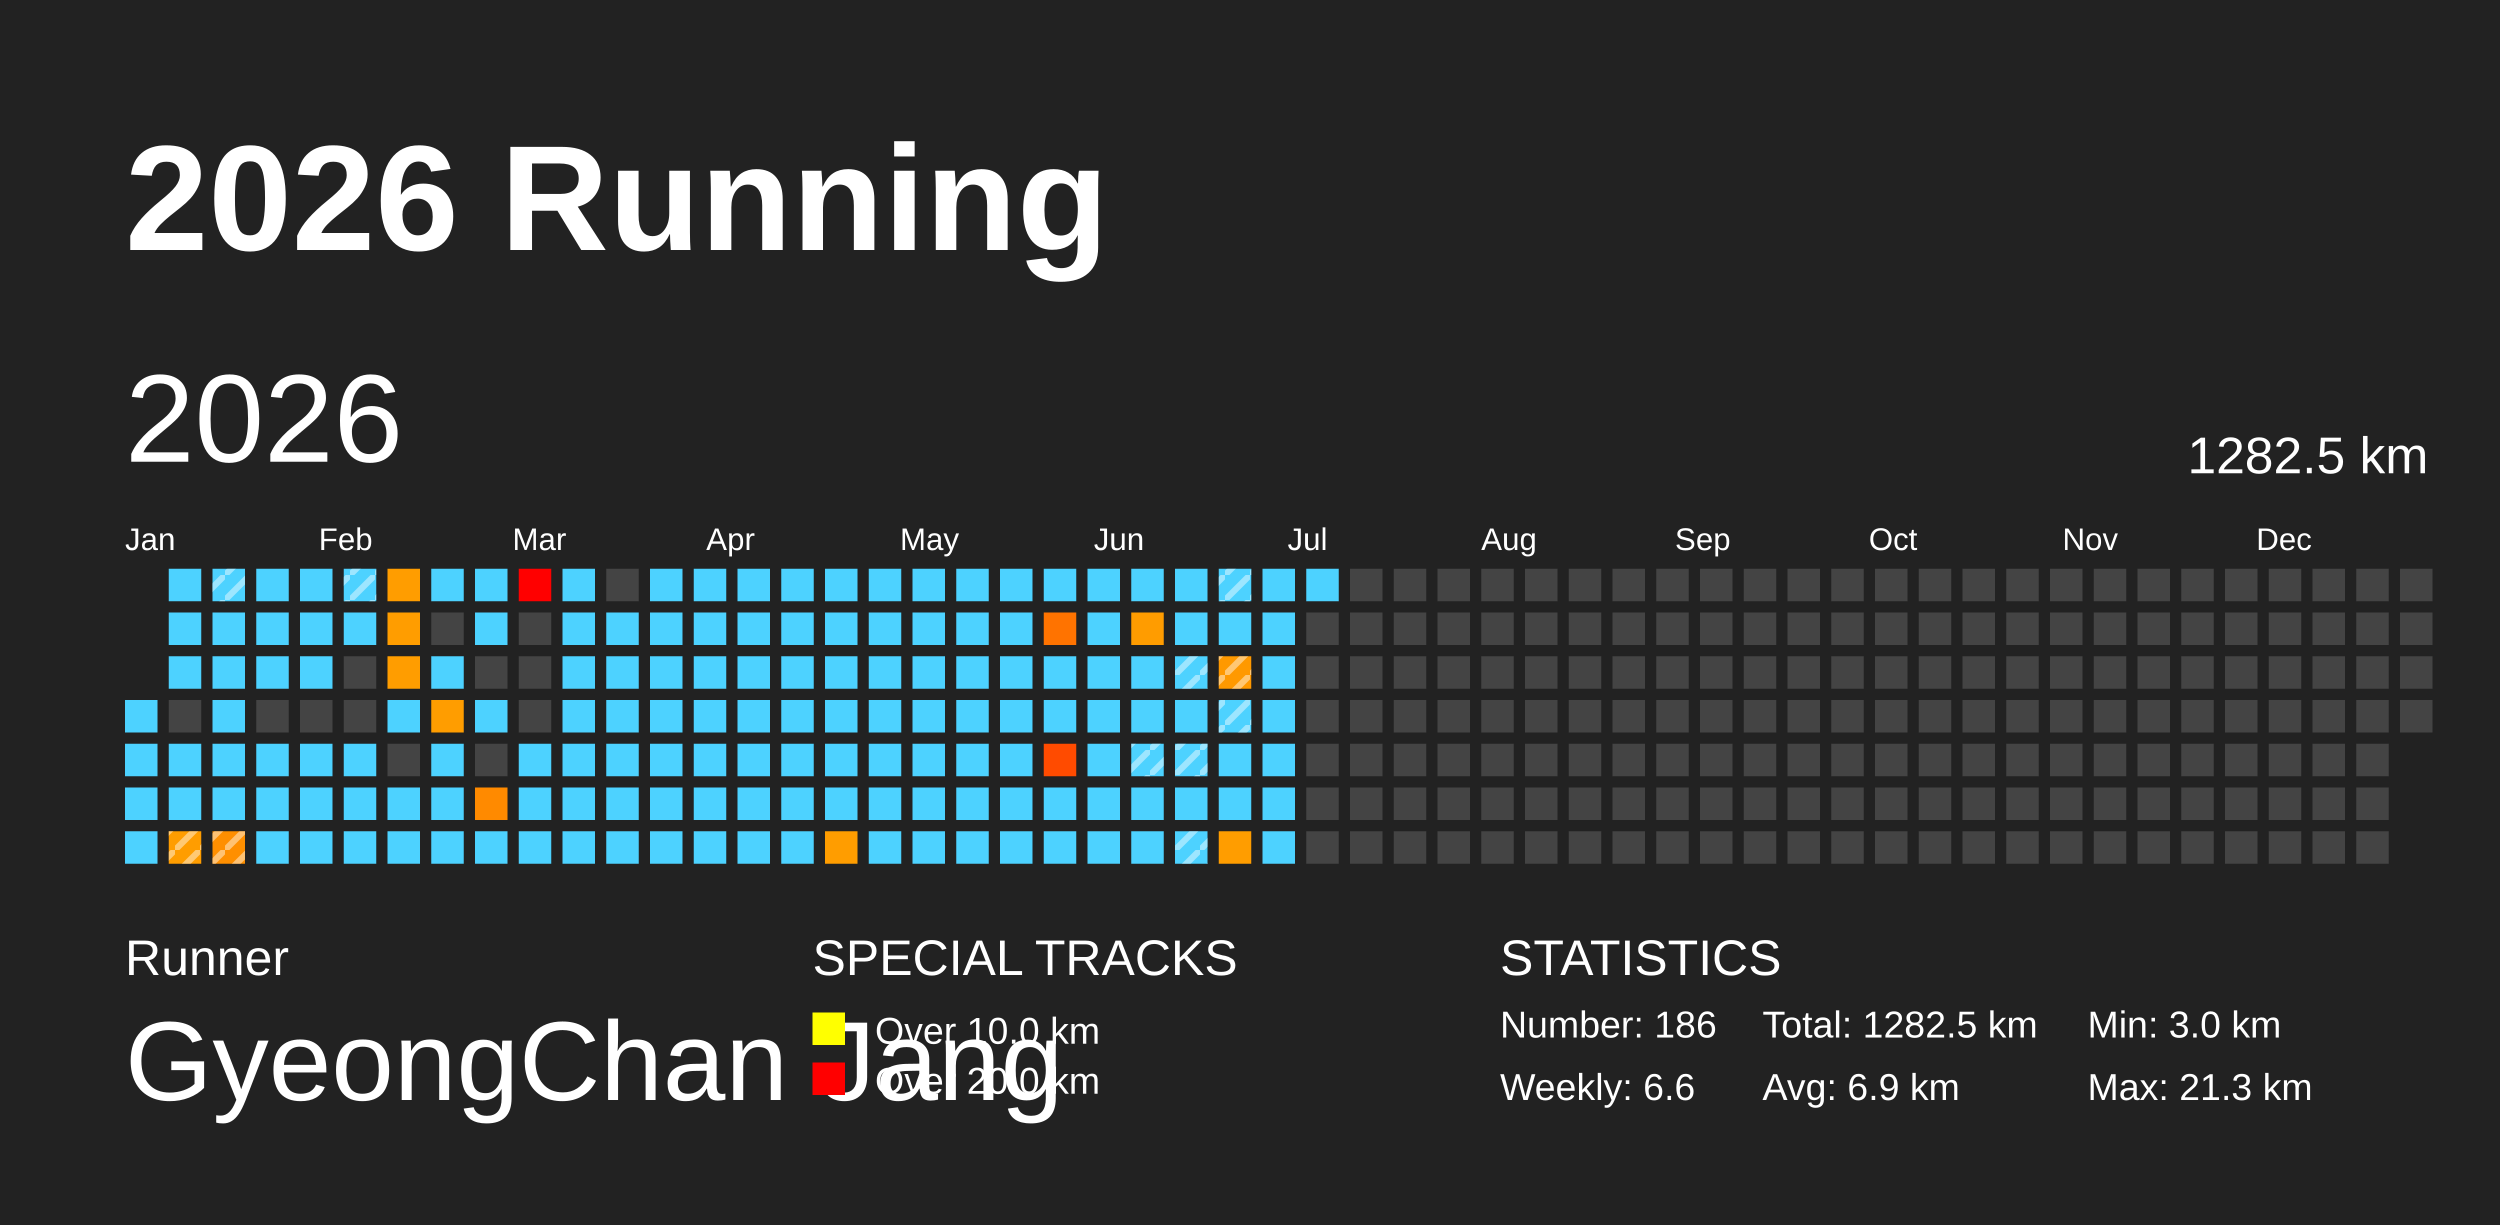
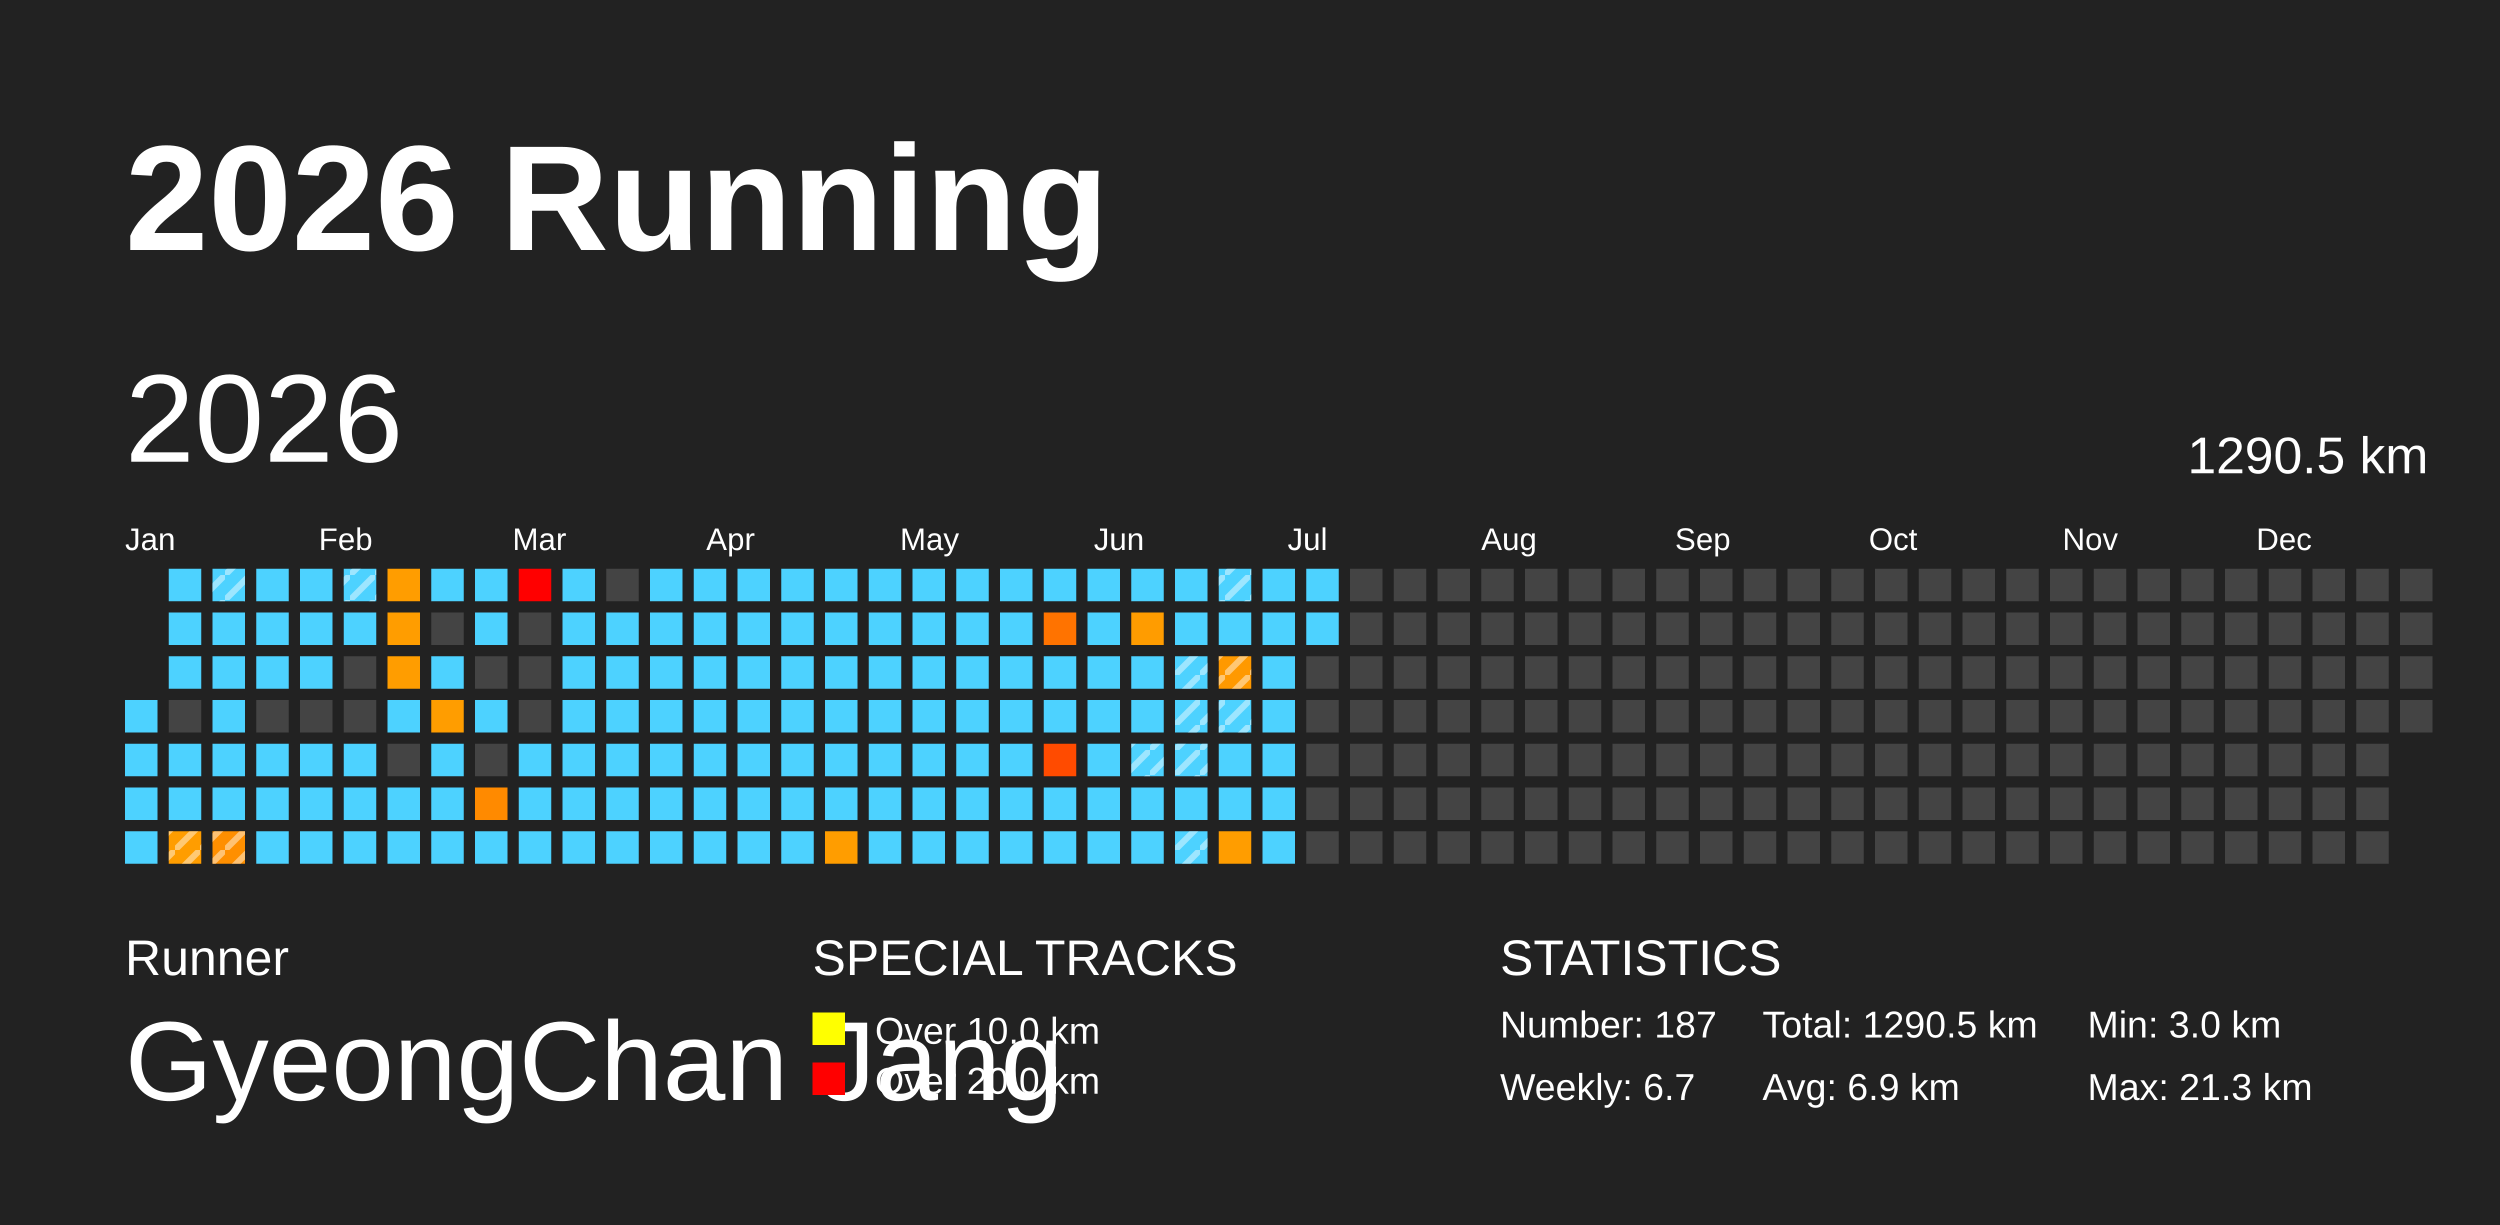
<svg xmlns="http://www.w3.org/2000/svg" baseProfile="full" height="98mm" version="1.1" viewBox="0,0,200,98" width="200mm">
  <defs>
    <pattern height="2" id="indoor-stripe" patternUnits="userSpaceOnUse" width="2">
      <line stroke="white" stroke-opacity="0.45" stroke-width="0.5" x1="0" x2="2" y1="2" y2="0" />
    </pattern>
  </defs>
  <rect fill="#222222" height="98" width="200" x="0" y="0" />
  <text fill="#FFFFFF" style="font-size:12px; font-family:Arial; font-weight:bold;" x="10" y="20">2026 Running</text>
  <text fill="#FFFFFF" style="font-size:4px; font-family:Arial" x="10" y="78">Runner</text>
  <text fill="#FFFFFF" style="font-size:9px; font-family:Arial" x="10" y="88">GyeongChan Jang</text>
  <text fill="#FFFFFF" style="font-size:4px; font-family:Arial" x="65" y="78">SPECIAL TRACKS</text>
  <rect fill="yellow" height="2.6" width="2.6" x="65" y="81" />
  <text fill="#FFFFFF" style="font-size:3px; font-family:Arial" x="70" y="83.5">Over 10.0 km</text>
  <rect fill="red" height="2.6" width="2.6" x="65" y="85" />
  <text fill="#FFFFFF" style="font-size:3px; font-family:Arial" x="70" y="87.5">Over 20.0 km</text>
  <text fill="#FFFFFF" style="font-size:4px; font-family:Arial" x="120" y="78">STATISTICS</text>
-   <text fill="#FFFFFF" style="font-size:3px; font-family:Arial" x="120" y="83">Number: 186</text>
-   <text fill="#FFFFFF" style="font-size:3px; font-family:Arial" x="120" y="88">Weekly: 6.6</text>
-   <text fill="#FFFFFF" style="font-size:3px; font-family:Arial" x="141" y="83">Total: 1282.5 km</text>
+   <text fill="#FFFFFF" style="font-size:3px; font-family:Arial" x="120" y="83">Number: 187</text>
+   <text fill="#FFFFFF" style="font-size:3px; font-family:Arial" x="120" y="88">Weekly: 6.7</text>
+   <text fill="#FFFFFF" style="font-size:3px; font-family:Arial" x="141" y="83">Total: 1290.5 km</text>
  <text fill="#FFFFFF" style="font-size:3px; font-family:Arial" x="141" y="88">Avg: 6.9 km</text>
  <text fill="#FFFFFF" style="font-size:3px; font-family:Arial" x="167" y="83">Min: 3.0 km</text>
  <text fill="#FFFFFF" style="font-size:3px; font-family:Arial" x="167" y="88">Max: 21.3 km</text>
  <text dominant-baseline="hanging" fill="#FFFFFF" style="font-size:10.0px; font-family:Arial;" x="10" y="30">2026</text>
-   <text dominant-baseline="hanging" fill="#FFFFFF" style="font-size:4.125px; font-family:Arial;" x="175" y="35">1282.5 km</text>
+   <text dominant-baseline="hanging" fill="#FFFFFF" style="font-size:4.125px; font-family:Arial;" x="175" y="35">1290.5 km</text>
  <text fill="#FFFFFF" style="font-size:2.5px; font-family:Arial" x="10.0" y="44">Jan</text>
  <text fill="#FFFFFF" style="font-size:2.5px; font-family:Arial" x="25.5" y="44">Feb</text>
  <text fill="#FFFFFF" style="font-size:2.5px; font-family:Arial" x="41.0" y="44">Mar</text>
  <text fill="#FFFFFF" style="font-size:2.5px; font-family:Arial" x="56.5" y="44">Apr</text>
  <text fill="#FFFFFF" style="font-size:2.5px; font-family:Arial" x="72.0" y="44">May</text>
  <text fill="#FFFFFF" style="font-size:2.5px; font-family:Arial" x="87.5" y="44">Jun</text>
  <text fill="#FFFFFF" style="font-size:2.5px; font-family:Arial" x="103.0" y="44">Jul</text>
  <text fill="#FFFFFF" style="font-size:2.5px; font-family:Arial" x="118.5" y="44">Aug</text>
  <text fill="#FFFFFF" style="font-size:2.5px; font-family:Arial" x="134.0" y="44">Sep</text>
  <text fill="#FFFFFF" style="font-size:2.5px; font-family:Arial" x="149.5" y="44">Oct</text>
  <text fill="#FFFFFF" style="font-size:2.5px; font-family:Arial" x="165.0" y="44">Nov</text>
  <text fill="#FFFFFF" style="font-size:2.5px; font-family:Arial" x="180.5" y="44">Dec</text>
  <rect fill="#4dd2ff" height="2.6" width="2.6" x="10.0" y="56.0" />
  <rect fill="#4dd2ff" height="2.6" width="2.6" x="10.0" y="59.5" />
  <rect fill="#4dd2ff" height="2.6" width="2.6" x="10.0" y="63.0" />
  <rect fill="#4dd2ff" height="2.6" width="2.6" x="10.0" y="66.5" />
  <rect fill="#4dd2ff" height="2.6" width="2.6" x="13.5" y="45.5" />
  <rect fill="#4dd2ff" height="2.6" width="2.6" x="13.5" y="49.0" />
  <rect fill="#4dd2ff" height="2.6" width="2.6" x="13.5" y="52.5" />
  <rect fill="#444444" height="2.6" width="2.6" x="13.5" y="56.0" />
  <rect fill="#4dd2ff" height="2.6" width="2.6" x="13.5" y="59.5" />
  <rect fill="#4dd2ff" height="2.6" width="2.6" x="13.5" y="63.0" />
  <rect fill="#ff9d00" height="2.6" width="2.6" x="13.5" y="66.5" />
  <rect fill="url(#indoor-stripe)" height="2.6" style="pointer-events: none;" width="2.6" x="13.5" y="66.5" />
  <rect fill="#4dd2ff" height="2.6" width="2.6" x="17.0" y="45.5" />
  <rect fill="url(#indoor-stripe)" height="2.6" style="pointer-events: none;" width="2.6" x="17.0" y="45.5" />
  <rect fill="#4dd2ff" height="2.6" width="2.6" x="17.0" y="49.0" />
  <rect fill="#4dd2ff" height="2.6" width="2.6" x="17.0" y="52.5" />
  <rect fill="#4dd2ff" height="2.6" width="2.6" x="17.0" y="56.0" />
  <rect fill="#4dd2ff" height="2.6" width="2.6" x="17.0" y="59.5" />
  <rect fill="#4dd2ff" height="2.6" width="2.6" x="17.0" y="63.0" />
  <rect fill="#ff8f00" height="2.6" width="2.6" x="17.0" y="66.5" />
  <rect fill="url(#indoor-stripe)" height="2.6" style="pointer-events: none;" width="2.6" x="17.0" y="66.5" />
  <rect fill="#4dd2ff" height="2.6" width="2.6" x="20.5" y="45.5" />
  <rect fill="#4dd2ff" height="2.6" width="2.6" x="20.5" y="49.0" />
  <rect fill="#4dd2ff" height="2.6" width="2.6" x="20.5" y="52.5" />
  <rect fill="#444444" height="2.6" width="2.6" x="20.5" y="56.0" />
  <rect fill="#4dd2ff" height="2.6" width="2.6" x="20.5" y="59.5" />
  <rect fill="#4dd2ff" height="2.6" width="2.6" x="20.5" y="63.0" />
  <rect fill="#4dd2ff" height="2.6" width="2.6" x="20.5" y="66.5" />
  <rect fill="#4dd2ff" height="2.6" width="2.6" x="24.0" y="45.5" />
  <rect fill="#4dd2ff" height="2.6" width="2.6" x="24.0" y="49.0" />
  <rect fill="#4dd2ff" height="2.6" width="2.6" x="24.0" y="52.5" />
  <rect fill="#444444" height="2.6" width="2.6" x="24.0" y="56.0" />
  <rect fill="#4dd2ff" height="2.6" width="2.6" x="24.0" y="59.5" />
  <rect fill="#4dd2ff" height="2.6" width="2.6" x="24.0" y="63.0" />
  <rect fill="#4dd2ff" height="2.6" width="2.6" x="24.0" y="66.5" />
  <rect fill="#4dd2ff" height="2.6" width="2.6" x="27.5" y="45.5" />
  <rect fill="url(#indoor-stripe)" height="2.6" style="pointer-events: none;" width="2.6" x="27.5" y="45.5" />
  <rect fill="#4dd2ff" height="2.6" width="2.6" x="27.5" y="49.0" />
  <rect fill="#444444" height="2.6" width="2.6" x="27.5" y="52.5" />
  <rect fill="#444444" height="2.6" width="2.6" x="27.5" y="56.0" />
  <rect fill="#4dd2ff" height="2.6" width="2.6" x="27.5" y="59.5" />
  <rect fill="#4dd2ff" height="2.6" width="2.6" x="27.5" y="63.0" />
  <rect fill="#4dd2ff" height="2.6" width="2.6" x="27.5" y="66.5" />
  <rect fill="#ff9d00" height="2.6" width="2.6" x="31.0" y="45.5" />
  <rect fill="#ff9d00" height="2.6" width="2.6" x="31.0" y="49.0" />
  <rect fill="#ff9d00" height="2.6" width="2.6" x="31.0" y="52.5" />
  <rect fill="#4dd2ff" height="2.6" width="2.6" x="31.0" y="56.0" />
  <rect fill="#444444" height="2.6" width="2.6" x="31.0" y="59.5" />
  <rect fill="#4dd2ff" height="2.6" width="2.6" x="31.0" y="63.0" />
  <rect fill="#4dd2ff" height="2.6" width="2.6" x="31.0" y="66.5" />
  <rect fill="#4dd2ff" height="2.6" width="2.6" x="34.5" y="45.5" />
  <rect fill="#444444" height="2.6" width="2.6" x="34.5" y="49.0" />
  <rect fill="#4dd2ff" height="2.6" width="2.6" x="34.5" y="52.5" />
  <rect fill="#ff9d00" height="2.6" width="2.6" x="34.5" y="56.0" />
  <rect fill="#4dd2ff" height="2.6" width="2.6" x="34.5" y="59.5" />
  <rect fill="#4dd2ff" height="2.6" width="2.6" x="34.5" y="63.0" />
  <rect fill="#4dd2ff" height="2.6" width="2.6" x="34.5" y="66.5" />
  <rect fill="#4dd2ff" height="2.6" width="2.6" x="38.0" y="45.5" />
  <rect fill="#4dd2ff" height="2.6" width="2.6" x="38.0" y="49.0" />
  <rect fill="#444444" height="2.6" width="2.6" x="38.0" y="52.5" />
  <rect fill="#4dd2ff" height="2.6" width="2.6" x="38.0" y="56.0" />
  <rect fill="#444444" height="2.6" width="2.6" x="38.0" y="59.5" />
  <rect fill="#ff8a00" height="2.6" width="2.6" x="38.0" y="63.0" />
  <rect fill="#4dd2ff" height="2.6" width="2.6" x="38.0" y="66.5" />
  <rect fill="red" height="2.6" width="2.6" x="41.5" y="45.5" />
  <rect fill="#444444" height="2.6" width="2.6" x="41.5" y="49.0" />
  <rect fill="#444444" height="2.6" width="2.6" x="41.5" y="52.5" />
  <rect fill="#444444" height="2.6" width="2.6" x="41.5" y="56.0" />
  <rect fill="#4dd2ff" height="2.6" width="2.6" x="41.5" y="59.5" />
  <rect fill="#4dd2ff" height="2.6" width="2.6" x="41.5" y="63.0" />
  <rect fill="#4dd2ff" height="2.6" width="2.6" x="41.5" y="66.5" />
  <rect fill="#4dd2ff" height="2.6" width="2.6" x="45.0" y="45.5" />
  <rect fill="#4dd2ff" height="2.6" width="2.6" x="45.0" y="49.0" />
  <rect fill="#4dd2ff" height="2.6" width="2.6" x="45.0" y="52.5" />
  <rect fill="#4dd2ff" height="2.6" width="2.6" x="45.0" y="56.0" />
  <rect fill="#4dd2ff" height="2.6" width="2.6" x="45.0" y="59.5" />
  <rect fill="#4dd2ff" height="2.6" width="2.6" x="45.0" y="63.0" />
  <rect fill="#4dd2ff" height="2.6" width="2.6" x="45.0" y="66.5" />
  <rect fill="#444444" height="2.6" width="2.6" x="48.5" y="45.5" />
  <rect fill="#4dd2ff" height="2.6" width="2.6" x="48.5" y="49.0" />
  <rect fill="#4dd2ff" height="2.6" width="2.6" x="48.5" y="52.5" />
  <rect fill="#4dd2ff" height="2.6" width="2.6" x="48.5" y="56.0" />
  <rect fill="#4dd2ff" height="2.6" width="2.6" x="48.5" y="59.5" />
  <rect fill="#4dd2ff" height="2.6" width="2.6" x="48.5" y="63.0" />
  <rect fill="#4dd2ff" height="2.6" width="2.6" x="48.5" y="66.5" />
  <rect fill="#4dd2ff" height="2.6" width="2.6" x="52.0" y="45.5" />
  <rect fill="#4dd2ff" height="2.6" width="2.6" x="52.0" y="49.0" />
  <rect fill="#4dd2ff" height="2.6" width="2.6" x="52.0" y="52.5" />
  <rect fill="#4dd2ff" height="2.6" width="2.6" x="52.0" y="56.0" />
  <rect fill="#4dd2ff" height="2.6" width="2.6" x="52.0" y="59.5" />
  <rect fill="#4dd2ff" height="2.6" width="2.6" x="52.0" y="63.0" />
  <rect fill="#4dd2ff" height="2.6" width="2.6" x="52.0" y="66.5" />
  <rect fill="#4dd2ff" height="2.6" width="2.6" x="55.5" y="45.5" />
  <rect fill="#4dd2ff" height="2.6" width="2.6" x="55.5" y="49.0" />
  <rect fill="#4dd2ff" height="2.6" width="2.6" x="55.5" y="52.5" />
  <rect fill="#4dd2ff" height="2.6" width="2.6" x="55.5" y="56.0" />
  <rect fill="#4dd2ff" height="2.6" width="2.6" x="55.5" y="59.5" />
  <rect fill="#4dd2ff" height="2.6" width="2.6" x="55.5" y="63.0" />
  <rect fill="#4dd2ff" height="2.6" width="2.6" x="55.5" y="66.5" />
  <rect fill="#4dd2ff" height="2.6" width="2.6" x="59.0" y="45.5" />
  <rect fill="#4dd2ff" height="2.6" width="2.6" x="59.0" y="49.0" />
  <rect fill="#4dd2ff" height="2.6" width="2.6" x="59.0" y="52.5" />
  <rect fill="#4dd2ff" height="2.6" width="2.6" x="59.0" y="56.0" />
  <rect fill="#4dd2ff" height="2.6" width="2.6" x="59.0" y="59.5" />
  <rect fill="#4dd2ff" height="2.6" width="2.6" x="59.0" y="63.0" />
  <rect fill="#4dd2ff" height="2.6" width="2.6" x="59.0" y="66.5" />
  <rect fill="#4dd2ff" height="2.6" width="2.6" x="62.5" y="45.5" />
  <rect fill="#4dd2ff" height="2.6" width="2.6" x="62.5" y="49.0" />
  <rect fill="#4dd2ff" height="2.6" width="2.6" x="62.5" y="52.5" />
  <rect fill="#4dd2ff" height="2.6" width="2.6" x="62.5" y="56.0" />
  <rect fill="#4dd2ff" height="2.6" width="2.6" x="62.5" y="59.5" />
  <rect fill="#4dd2ff" height="2.6" width="2.6" x="62.5" y="63.0" />
  <rect fill="#4dd2ff" height="2.6" width="2.6" x="62.5" y="66.5" />
  <rect fill="#4dd2ff" height="2.6" width="2.6" x="66.0" y="45.5" />
  <rect fill="#4dd2ff" height="2.6" width="2.6" x="66.0" y="49.0" />
  <rect fill="#4dd2ff" height="2.6" width="2.6" x="66.0" y="52.5" />
  <rect fill="#4dd2ff" height="2.6" width="2.6" x="66.0" y="56.0" />
  <rect fill="#4dd2ff" height="2.6" width="2.6" x="66.0" y="59.5" />
  <rect fill="#4dd2ff" height="2.6" width="2.6" x="66.0" y="63.0" />
  <rect fill="#ff9d00" height="2.6" width="2.6" x="66.0" y="66.5" />
  <rect fill="#4dd2ff" height="2.6" width="2.6" x="69.5" y="45.5" />
  <rect fill="#4dd2ff" height="2.6" width="2.6" x="69.5" y="49.0" />
  <rect fill="#4dd2ff" height="2.6" width="2.6" x="69.5" y="52.5" />
  <rect fill="#4dd2ff" height="2.6" width="2.6" x="69.5" y="56.0" />
  <rect fill="#4dd2ff" height="2.6" width="2.6" x="69.5" y="59.5" />
  <rect fill="#4dd2ff" height="2.6" width="2.6" x="69.5" y="63.0" />
  <rect fill="#4dd2ff" height="2.6" width="2.6" x="69.5" y="66.5" />
  <rect fill="#4dd2ff" height="2.6" width="2.6" x="73.0" y="45.5" />
  <rect fill="#4dd2ff" height="2.6" width="2.6" x="73.0" y="49.0" />
  <rect fill="#4dd2ff" height="2.6" width="2.6" x="73.0" y="52.5" />
  <rect fill="#4dd2ff" height="2.6" width="2.6" x="73.0" y="56.0" />
  <rect fill="#4dd2ff" height="2.6" width="2.6" x="73.0" y="59.5" />
  <rect fill="#4dd2ff" height="2.6" width="2.6" x="73.0" y="63.0" />
  <rect fill="#4dd2ff" height="2.6" width="2.6" x="73.0" y="66.5" />
  <rect fill="#4dd2ff" height="2.6" width="2.6" x="76.5" y="45.5" />
  <rect fill="#4dd2ff" height="2.6" width="2.6" x="76.5" y="49.0" />
  <rect fill="#4dd2ff" height="2.6" width="2.6" x="76.5" y="52.5" />
  <rect fill="#4dd2ff" height="2.6" width="2.6" x="76.5" y="56.0" />
  <rect fill="#4dd2ff" height="2.6" width="2.6" x="76.5" y="59.5" />
  <rect fill="#4dd2ff" height="2.6" width="2.6" x="76.5" y="63.0" />
  <rect fill="#4dd2ff" height="2.6" width="2.6" x="76.5" y="66.5" />
  <rect fill="#4dd2ff" height="2.6" width="2.6" x="80.0" y="45.5" />
  <rect fill="#4dd2ff" height="2.6" width="2.6" x="80.0" y="49.0" />
  <rect fill="#4dd2ff" height="2.6" width="2.6" x="80.0" y="52.5" />
  <rect fill="#4dd2ff" height="2.6" width="2.6" x="80.0" y="56.0" />
  <rect fill="#4dd2ff" height="2.6" width="2.6" x="80.0" y="59.5" />
  <rect fill="#4dd2ff" height="2.6" width="2.6" x="80.0" y="63.0" />
  <rect fill="#4dd2ff" height="2.6" width="2.6" x="80.0" y="66.5" />
  <rect fill="#4dd2ff" height="2.6" width="2.6" x="83.5" y="45.5" />
  <rect fill="#ff7300" height="2.6" width="2.6" x="83.5" y="49.0" />
  <rect fill="#4dd2ff" height="2.6" width="2.6" x="83.5" y="52.5" />
  <rect fill="#4dd2ff" height="2.6" width="2.6" x="83.5" y="56.0" />
  <rect fill="#ff4b00" height="2.6" width="2.6" x="83.5" y="59.5" />
  <rect fill="#4dd2ff" height="2.6" width="2.6" x="83.5" y="63.0" />
  <rect fill="#4dd2ff" height="2.6" width="2.6" x="83.5" y="66.5" />
  <rect fill="#4dd2ff" height="2.6" width="2.6" x="87.0" y="45.5" />
  <rect fill="#4dd2ff" height="2.6" width="2.6" x="87.0" y="49.0" />
  <rect fill="#4dd2ff" height="2.6" width="2.6" x="87.0" y="52.5" />
  <rect fill="#4dd2ff" height="2.6" width="2.6" x="87.0" y="56.0" />
  <rect fill="#4dd2ff" height="2.6" width="2.6" x="87.0" y="59.5" />
  <rect fill="#4dd2ff" height="2.6" width="2.6" x="87.0" y="63.0" />
  <rect fill="#4dd2ff" height="2.6" width="2.6" x="87.0" y="66.5" />
  <rect fill="#4dd2ff" height="2.6" width="2.6" x="90.5" y="45.5" />
  <rect fill="#ff9c00" height="2.6" width="2.6" x="90.5" y="49.0" />
  <rect fill="#4dd2ff" height="2.6" width="2.6" x="90.5" y="52.5" />
  <rect fill="#4dd2ff" height="2.6" width="2.6" x="90.5" y="56.0" />
  <rect fill="#4dd2ff" height="2.6" width="2.6" x="90.5" y="59.5" />
  <rect fill="url(#indoor-stripe)" height="2.6" style="pointer-events: none;" width="2.6" x="90.5" y="59.5" />
  <rect fill="#4dd2ff" height="2.6" width="2.6" x="90.5" y="63.0" />
  <rect fill="#4dd2ff" height="2.6" width="2.6" x="90.5" y="66.5" />
  <rect fill="#4dd2ff" height="2.6" width="2.6" x="94.0" y="45.5" />
  <rect fill="#4dd2ff" height="2.6" width="2.6" x="94.0" y="49.0" />
  <rect fill="#4dd2ff" height="2.6" width="2.6" x="94.0" y="52.5" />
  <rect fill="url(#indoor-stripe)" height="2.6" style="pointer-events: none;" width="2.6" x="94.0" y="52.5" />
  <rect fill="#4dd2ff" height="2.6" width="2.6" x="94.0" y="56.0" />
+   <rect fill="url(#indoor-stripe)" height="2.6" style="pointer-events: none;" width="2.6" x="94.0" y="56.0" />
  <rect fill="#4dd2ff" height="2.6" width="2.6" x="94.0" y="59.5" />
  <rect fill="url(#indoor-stripe)" height="2.6" style="pointer-events: none;" width="2.6" x="94.0" y="59.5" />
  <rect fill="#4dd2ff" height="2.6" width="2.6" x="94.0" y="63.0" />
  <rect fill="#4dd2ff" height="2.6" width="2.6" x="94.0" y="66.5" />
  <rect fill="url(#indoor-stripe)" height="2.6" style="pointer-events: none;" width="2.6" x="94.0" y="66.5" />
  <rect fill="#4dd2ff" height="2.6" width="2.6" x="97.5" y="45.5" />
  <rect fill="url(#indoor-stripe)" height="2.6" style="pointer-events: none;" width="2.6" x="97.5" y="45.5" />
  <rect fill="#4dd2ff" height="2.6" width="2.6" x="97.5" y="49.0" />
  <rect fill="#ff9900" height="2.6" width="2.6" x="97.5" y="52.5" />
  <rect fill="url(#indoor-stripe)" height="2.6" style="pointer-events: none;" width="2.6" x="97.5" y="52.5" />
  <rect fill="#4dd2ff" height="2.6" width="2.6" x="97.5" y="56.0" />
  <rect fill="url(#indoor-stripe)" height="2.6" style="pointer-events: none;" width="2.6" x="97.5" y="56.0" />
  <rect fill="#4dd2ff" height="2.6" width="2.6" x="97.5" y="59.5" />
  <rect fill="#4dd2ff" height="2.6" width="2.6" x="97.5" y="63.0" />
  <rect fill="#ff9d00" height="2.6" width="2.6" x="97.5" y="66.5" />
  <rect fill="#4dd2ff" height="2.6" width="2.6" x="101.0" y="45.5" />
  <rect fill="#4dd2ff" height="2.6" width="2.6" x="101.0" y="49.0" />
  <rect fill="#4dd2ff" height="2.6" width="2.6" x="101.0" y="52.5" />
  <rect fill="#4dd2ff" height="2.6" width="2.6" x="101.0" y="56.0" />
  <rect fill="#4dd2ff" height="2.6" width="2.6" x="101.0" y="59.5" />
  <rect fill="#4dd2ff" height="2.6" width="2.6" x="101.0" y="63.0" />
  <rect fill="#4dd2ff" height="2.6" width="2.6" x="101.0" y="66.5" />
  <rect fill="#4dd2ff" height="2.6" width="2.6" x="104.5" y="45.5" />
-   <rect fill="#444444" height="2.6" width="2.6" x="104.5" y="49.0" />
+   <rect fill="#4dd2ff" height="2.6" width="2.6" x="104.5" y="49.0" />
  <rect fill="#444444" height="2.6" width="2.6" x="104.5" y="52.5" />
  <rect fill="#444444" height="2.6" width="2.6" x="104.5" y="56.0" />
  <rect fill="#444444" height="2.6" width="2.6" x="104.5" y="59.5" />
  <rect fill="#444444" height="2.6" width="2.6" x="104.5" y="63.0" />
  <rect fill="#444444" height="2.6" width="2.6" x="104.5" y="66.5" />
  <rect fill="#444444" height="2.6" width="2.6" x="108.0" y="45.5" />
  <rect fill="#444444" height="2.6" width="2.6" x="108.0" y="49.0" />
  <rect fill="#444444" height="2.6" width="2.6" x="108.0" y="52.5" />
  <rect fill="#444444" height="2.6" width="2.6" x="108.0" y="56.0" />
  <rect fill="#444444" height="2.6" width="2.6" x="108.0" y="59.5" />
  <rect fill="#444444" height="2.6" width="2.6" x="108.0" y="63.0" />
  <rect fill="#444444" height="2.6" width="2.6" x="108.0" y="66.5" />
  <rect fill="#444444" height="2.6" width="2.6" x="111.5" y="45.5" />
  <rect fill="#444444" height="2.6" width="2.6" x="111.5" y="49.0" />
  <rect fill="#444444" height="2.6" width="2.6" x="111.5" y="52.5" />
  <rect fill="#444444" height="2.6" width="2.6" x="111.5" y="56.0" />
  <rect fill="#444444" height="2.6" width="2.6" x="111.5" y="59.5" />
  <rect fill="#444444" height="2.6" width="2.6" x="111.5" y="63.0" />
  <rect fill="#444444" height="2.6" width="2.6" x="111.5" y="66.5" />
  <rect fill="#444444" height="2.6" width="2.6" x="115.0" y="45.5" />
  <rect fill="#444444" height="2.6" width="2.6" x="115.0" y="49.0" />
  <rect fill="#444444" height="2.6" width="2.6" x="115.0" y="52.5" />
  <rect fill="#444444" height="2.6" width="2.6" x="115.0" y="56.0" />
  <rect fill="#444444" height="2.6" width="2.6" x="115.0" y="59.5" />
  <rect fill="#444444" height="2.6" width="2.6" x="115.0" y="63.0" />
  <rect fill="#444444" height="2.6" width="2.6" x="115.0" y="66.5" />
  <rect fill="#444444" height="2.6" width="2.6" x="118.5" y="45.5" />
  <rect fill="#444444" height="2.6" width="2.6" x="118.5" y="49.0" />
  <rect fill="#444444" height="2.6" width="2.6" x="118.5" y="52.5" />
  <rect fill="#444444" height="2.6" width="2.6" x="118.5" y="56.0" />
  <rect fill="#444444" height="2.6" width="2.6" x="118.5" y="59.5" />
  <rect fill="#444444" height="2.6" width="2.6" x="118.5" y="63.0" />
  <rect fill="#444444" height="2.6" width="2.6" x="118.5" y="66.5" />
  <rect fill="#444444" height="2.6" width="2.6" x="122.0" y="45.5" />
  <rect fill="#444444" height="2.6" width="2.6" x="122.0" y="49.0" />
  <rect fill="#444444" height="2.6" width="2.6" x="122.0" y="52.5" />
  <rect fill="#444444" height="2.6" width="2.6" x="122.0" y="56.0" />
  <rect fill="#444444" height="2.6" width="2.6" x="122.0" y="59.5" />
  <rect fill="#444444" height="2.6" width="2.6" x="122.0" y="63.0" />
  <rect fill="#444444" height="2.6" width="2.6" x="122.0" y="66.5" />
  <rect fill="#444444" height="2.6" width="2.6" x="125.5" y="45.5" />
  <rect fill="#444444" height="2.6" width="2.6" x="125.5" y="49.0" />
  <rect fill="#444444" height="2.6" width="2.6" x="125.5" y="52.5" />
  <rect fill="#444444" height="2.6" width="2.6" x="125.5" y="56.0" />
  <rect fill="#444444" height="2.6" width="2.6" x="125.5" y="59.5" />
  <rect fill="#444444" height="2.6" width="2.6" x="125.5" y="63.0" />
  <rect fill="#444444" height="2.6" width="2.6" x="125.5" y="66.5" />
  <rect fill="#444444" height="2.6" width="2.6" x="129.0" y="45.5" />
  <rect fill="#444444" height="2.6" width="2.6" x="129.0" y="49.0" />
  <rect fill="#444444" height="2.6" width="2.6" x="129.0" y="52.5" />
  <rect fill="#444444" height="2.6" width="2.6" x="129.0" y="56.0" />
  <rect fill="#444444" height="2.6" width="2.6" x="129.0" y="59.5" />
  <rect fill="#444444" height="2.6" width="2.6" x="129.0" y="63.0" />
  <rect fill="#444444" height="2.6" width="2.6" x="129.0" y="66.5" />
  <rect fill="#444444" height="2.6" width="2.6" x="132.5" y="45.5" />
  <rect fill="#444444" height="2.6" width="2.6" x="132.5" y="49.0" />
  <rect fill="#444444" height="2.6" width="2.6" x="132.5" y="52.5" />
  <rect fill="#444444" height="2.6" width="2.6" x="132.5" y="56.0" />
  <rect fill="#444444" height="2.6" width="2.6" x="132.5" y="59.5" />
  <rect fill="#444444" height="2.6" width="2.6" x="132.5" y="63.0" />
  <rect fill="#444444" height="2.6" width="2.6" x="132.5" y="66.5" />
  <rect fill="#444444" height="2.6" width="2.6" x="136.0" y="45.5" />
  <rect fill="#444444" height="2.6" width="2.6" x="136.0" y="49.0" />
  <rect fill="#444444" height="2.6" width="2.6" x="136.0" y="52.5" />
  <rect fill="#444444" height="2.6" width="2.6" x="136.0" y="56.0" />
  <rect fill="#444444" height="2.6" width="2.6" x="136.0" y="59.5" />
  <rect fill="#444444" height="2.6" width="2.6" x="136.0" y="63.0" />
  <rect fill="#444444" height="2.6" width="2.6" x="136.0" y="66.5" />
  <rect fill="#444444" height="2.6" width="2.6" x="139.5" y="45.5" />
  <rect fill="#444444" height="2.6" width="2.6" x="139.5" y="49.0" />
  <rect fill="#444444" height="2.6" width="2.6" x="139.5" y="52.5" />
  <rect fill="#444444" height="2.6" width="2.6" x="139.5" y="56.0" />
  <rect fill="#444444" height="2.6" width="2.6" x="139.5" y="59.5" />
  <rect fill="#444444" height="2.6" width="2.6" x="139.5" y="63.0" />
  <rect fill="#444444" height="2.6" width="2.6" x="139.5" y="66.5" />
  <rect fill="#444444" height="2.6" width="2.6" x="143.0" y="45.5" />
  <rect fill="#444444" height="2.6" width="2.6" x="143.0" y="49.0" />
  <rect fill="#444444" height="2.6" width="2.6" x="143.0" y="52.5" />
  <rect fill="#444444" height="2.6" width="2.6" x="143.0" y="56.0" />
  <rect fill="#444444" height="2.6" width="2.6" x="143.0" y="59.5" />
  <rect fill="#444444" height="2.6" width="2.6" x="143.0" y="63.0" />
  <rect fill="#444444" height="2.6" width="2.6" x="143.0" y="66.5" />
  <rect fill="#444444" height="2.6" width="2.6" x="146.5" y="45.5" />
  <rect fill="#444444" height="2.6" width="2.6" x="146.5" y="49.0" />
  <rect fill="#444444" height="2.6" width="2.6" x="146.5" y="52.5" />
  <rect fill="#444444" height="2.6" width="2.6" x="146.5" y="56.0" />
  <rect fill="#444444" height="2.6" width="2.6" x="146.5" y="59.5" />
  <rect fill="#444444" height="2.6" width="2.6" x="146.5" y="63.0" />
  <rect fill="#444444" height="2.6" width="2.6" x="146.5" y="66.5" />
  <rect fill="#444444" height="2.6" width="2.6" x="150.0" y="45.5" />
  <rect fill="#444444" height="2.6" width="2.6" x="150.0" y="49.0" />
  <rect fill="#444444" height="2.6" width="2.6" x="150.0" y="52.5" />
  <rect fill="#444444" height="2.6" width="2.6" x="150.0" y="56.0" />
  <rect fill="#444444" height="2.6" width="2.6" x="150.0" y="59.5" />
  <rect fill="#444444" height="2.6" width="2.6" x="150.0" y="63.0" />
  <rect fill="#444444" height="2.6" width="2.6" x="150.0" y="66.5" />
  <rect fill="#444444" height="2.6" width="2.6" x="153.5" y="45.5" />
  <rect fill="#444444" height="2.6" width="2.6" x="153.5" y="49.0" />
  <rect fill="#444444" height="2.6" width="2.6" x="153.5" y="52.5" />
  <rect fill="#444444" height="2.6" width="2.6" x="153.5" y="56.0" />
  <rect fill="#444444" height="2.6" width="2.6" x="153.5" y="59.5" />
  <rect fill="#444444" height="2.6" width="2.6" x="153.5" y="63.0" />
  <rect fill="#444444" height="2.6" width="2.6" x="153.5" y="66.5" />
  <rect fill="#444444" height="2.6" width="2.6" x="157.0" y="45.5" />
  <rect fill="#444444" height="2.6" width="2.6" x="157.0" y="49.0" />
  <rect fill="#444444" height="2.6" width="2.6" x="157.0" y="52.5" />
  <rect fill="#444444" height="2.6" width="2.6" x="157.0" y="56.0" />
  <rect fill="#444444" height="2.6" width="2.6" x="157.0" y="59.5" />
  <rect fill="#444444" height="2.6" width="2.6" x="157.0" y="63.0" />
  <rect fill="#444444" height="2.6" width="2.6" x="157.0" y="66.5" />
  <rect fill="#444444" height="2.6" width="2.6" x="160.5" y="45.5" />
  <rect fill="#444444" height="2.6" width="2.6" x="160.5" y="49.0" />
  <rect fill="#444444" height="2.6" width="2.6" x="160.5" y="52.5" />
  <rect fill="#444444" height="2.6" width="2.6" x="160.5" y="56.0" />
  <rect fill="#444444" height="2.6" width="2.6" x="160.5" y="59.5" />
  <rect fill="#444444" height="2.6" width="2.6" x="160.5" y="63.0" />
  <rect fill="#444444" height="2.6" width="2.6" x="160.5" y="66.5" />
  <rect fill="#444444" height="2.6" width="2.6" x="164.0" y="45.5" />
  <rect fill="#444444" height="2.6" width="2.6" x="164.0" y="49.0" />
  <rect fill="#444444" height="2.6" width="2.6" x="164.0" y="52.5" />
  <rect fill="#444444" height="2.6" width="2.6" x="164.0" y="56.0" />
  <rect fill="#444444" height="2.6" width="2.6" x="164.0" y="59.5" />
  <rect fill="#444444" height="2.6" width="2.6" x="164.0" y="63.0" />
  <rect fill="#444444" height="2.6" width="2.6" x="164.0" y="66.5" />
  <rect fill="#444444" height="2.6" width="2.6" x="167.5" y="45.5" />
  <rect fill="#444444" height="2.6" width="2.6" x="167.5" y="49.0" />
  <rect fill="#444444" height="2.6" width="2.6" x="167.5" y="52.5" />
  <rect fill="#444444" height="2.6" width="2.6" x="167.5" y="56.0" />
  <rect fill="#444444" height="2.6" width="2.6" x="167.5" y="59.5" />
  <rect fill="#444444" height="2.6" width="2.6" x="167.5" y="63.0" />
  <rect fill="#444444" height="2.6" width="2.6" x="167.5" y="66.5" />
  <rect fill="#444444" height="2.6" width="2.6" x="171.0" y="45.5" />
  <rect fill="#444444" height="2.6" width="2.6" x="171.0" y="49.0" />
  <rect fill="#444444" height="2.6" width="2.6" x="171.0" y="52.5" />
  <rect fill="#444444" height="2.6" width="2.6" x="171.0" y="56.0" />
  <rect fill="#444444" height="2.6" width="2.6" x="171.0" y="59.5" />
  <rect fill="#444444" height="2.6" width="2.6" x="171.0" y="63.0" />
  <rect fill="#444444" height="2.6" width="2.6" x="171.0" y="66.5" />
  <rect fill="#444444" height="2.6" width="2.6" x="174.5" y="45.5" />
  <rect fill="#444444" height="2.6" width="2.6" x="174.5" y="49.0" />
  <rect fill="#444444" height="2.6" width="2.6" x="174.5" y="52.5" />
  <rect fill="#444444" height="2.6" width="2.6" x="174.5" y="56.0" />
  <rect fill="#444444" height="2.6" width="2.6" x="174.5" y="59.5" />
  <rect fill="#444444" height="2.6" width="2.6" x="174.5" y="63.0" />
  <rect fill="#444444" height="2.6" width="2.6" x="174.5" y="66.5" />
  <rect fill="#444444" height="2.6" width="2.6" x="178.0" y="45.5" />
  <rect fill="#444444" height="2.6" width="2.6" x="178.0" y="49.0" />
  <rect fill="#444444" height="2.6" width="2.6" x="178.0" y="52.5" />
  <rect fill="#444444" height="2.6" width="2.6" x="178.0" y="56.0" />
  <rect fill="#444444" height="2.6" width="2.6" x="178.0" y="59.5" />
  <rect fill="#444444" height="2.6" width="2.6" x="178.0" y="63.0" />
  <rect fill="#444444" height="2.6" width="2.6" x="178.0" y="66.5" />
  <rect fill="#444444" height="2.6" width="2.6" x="181.5" y="45.5" />
  <rect fill="#444444" height="2.6" width="2.6" x="181.5" y="49.0" />
  <rect fill="#444444" height="2.6" width="2.6" x="181.5" y="52.5" />
  <rect fill="#444444" height="2.6" width="2.6" x="181.5" y="56.0" />
  <rect fill="#444444" height="2.6" width="2.6" x="181.5" y="59.5" />
  <rect fill="#444444" height="2.6" width="2.6" x="181.5" y="63.0" />
  <rect fill="#444444" height="2.6" width="2.6" x="181.5" y="66.5" />
  <rect fill="#444444" height="2.6" width="2.6" x="185.0" y="45.5" />
  <rect fill="#444444" height="2.6" width="2.6" x="185.0" y="49.0" />
  <rect fill="#444444" height="2.6" width="2.6" x="185.0" y="52.5" />
  <rect fill="#444444" height="2.6" width="2.6" x="185.0" y="56.0" />
  <rect fill="#444444" height="2.6" width="2.6" x="185.0" y="59.5" />
  <rect fill="#444444" height="2.6" width="2.6" x="185.0" y="63.0" />
  <rect fill="#444444" height="2.6" width="2.6" x="185.0" y="66.5" />
  <rect fill="#444444" height="2.6" width="2.6" x="188.5" y="45.5" />
  <rect fill="#444444" height="2.6" width="2.6" x="188.5" y="49.0" />
  <rect fill="#444444" height="2.6" width="2.6" x="188.5" y="52.5" />
  <rect fill="#444444" height="2.6" width="2.6" x="188.5" y="56.0" />
  <rect fill="#444444" height="2.6" width="2.6" x="188.5" y="59.5" />
  <rect fill="#444444" height="2.6" width="2.6" x="188.5" y="63.0" />
  <rect fill="#444444" height="2.6" width="2.6" x="188.5" y="66.5" />
  <rect fill="#444444" height="2.6" width="2.6" x="192.0" y="45.5" />
  <rect fill="#444444" height="2.6" width="2.6" x="192.0" y="49.0" />
  <rect fill="#444444" height="2.6" width="2.6" x="192.0" y="52.5" />
  <rect fill="#444444" height="2.6" width="2.6" x="192.0" y="56.0" />
</svg>
